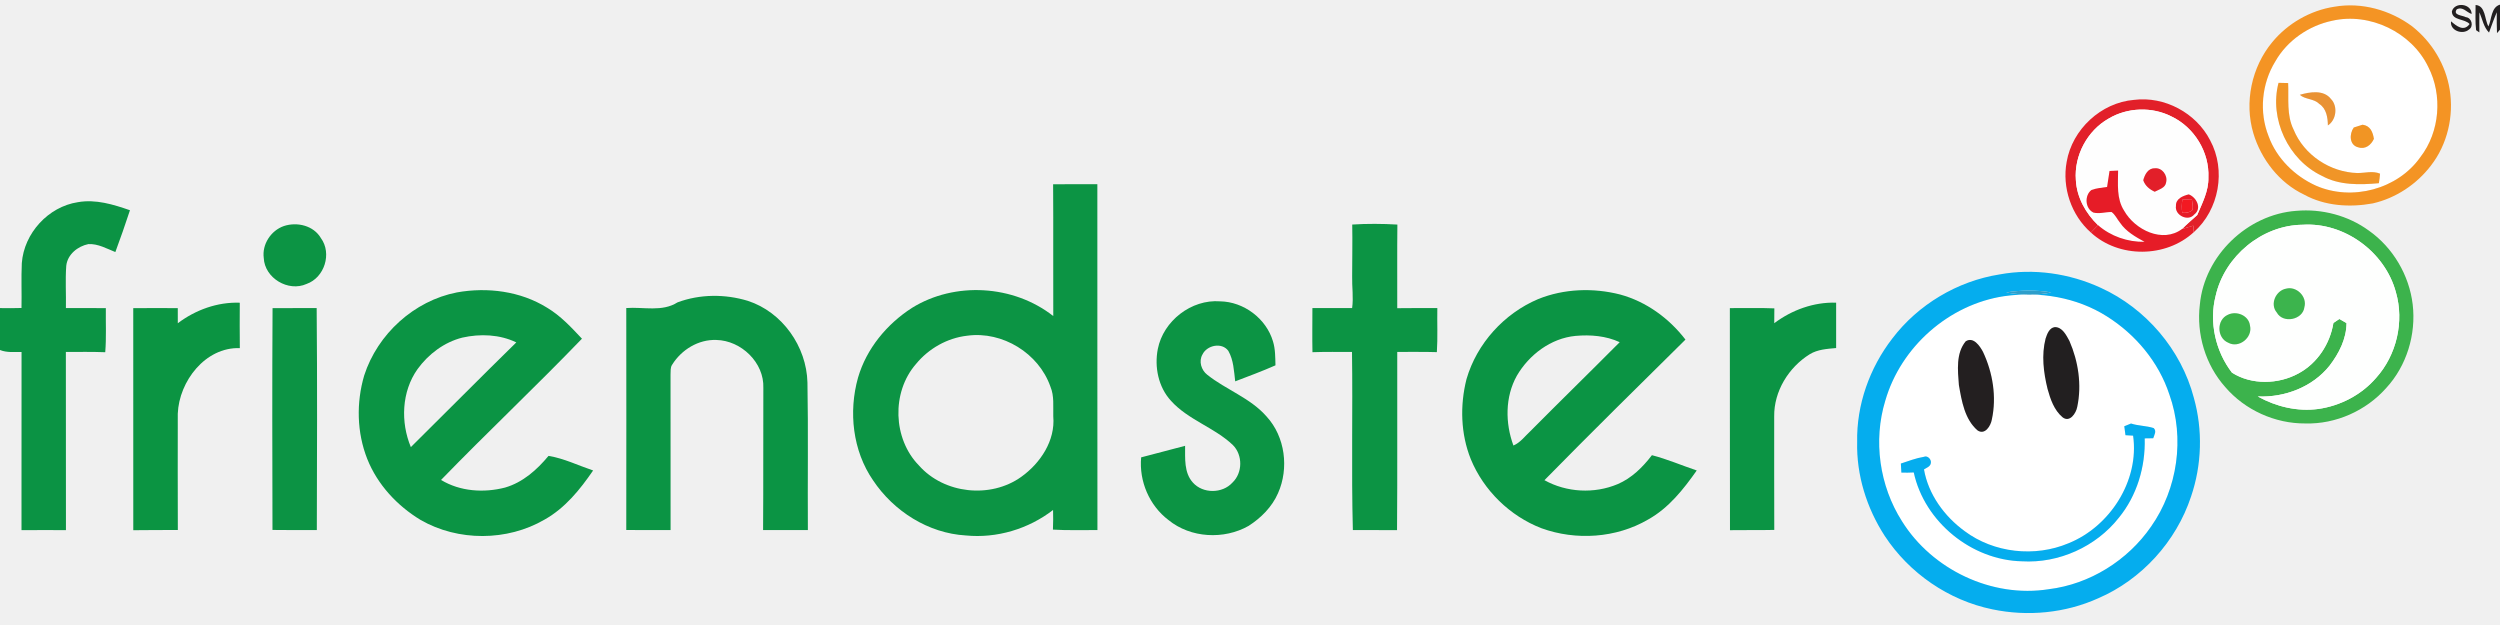
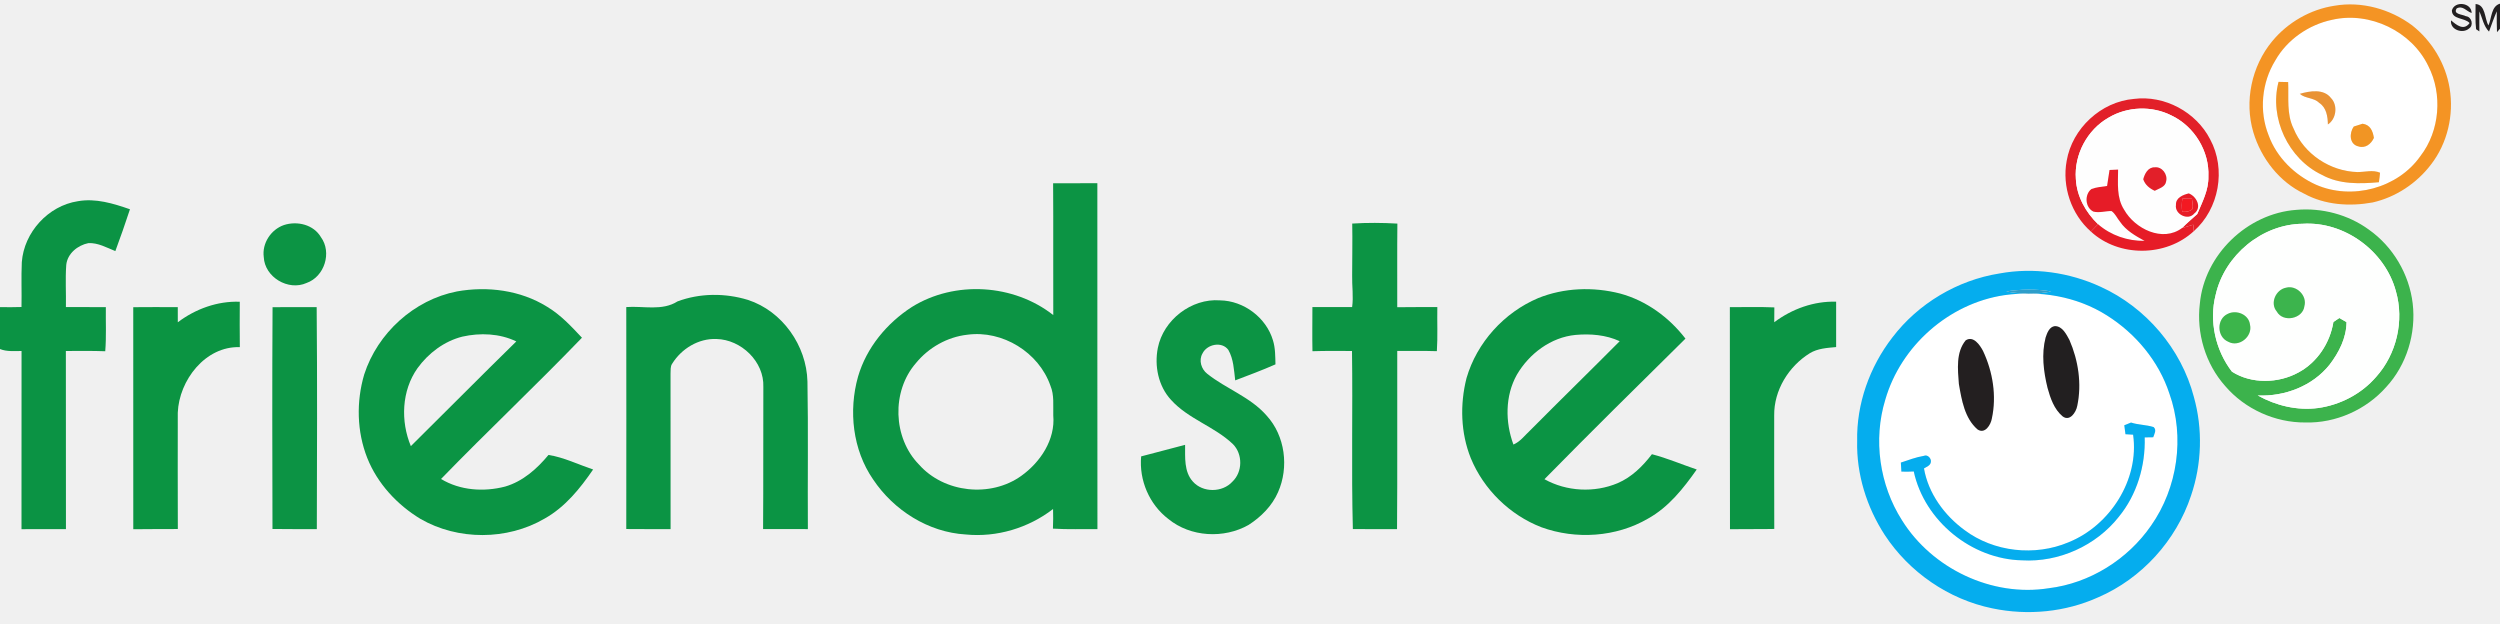
- <svg xmlns="http://www.w3.org/2000/svg" width="600" height="150" viewBox="0 0 963 240" version="1.1">
+ <svg xmlns="http://www.w3.org/2000/svg" viewBox="0 0 963 240" version="1.1">
  <path fill="#ffffff" d=" M 898.39 7.61 C 912.86 4.31 928.92 12.02 935.37 25.40 C 940.95 36.27 939.85 50.43 932.33 60.14 C 923.60 72.55 905.95 77.21 892.10 71.14 C 883.92 67.44 876.95 60.62 873.87 52.11 C 870.16 42.82 871.19 31.84 876.42 23.33 C 880.98 15.25 889.36 9.49 898.39 7.61 M 877.69 31.53 C 874.04 45.43 881.44 61.22 894.42 67.37 C 901.11 71.06 908.95 70.85 916.34 70.20 C 916.57 68.98 916.69 67.75 916.79 66.52 C 913.97 65.33 910.99 66.29 908.07 66.28 C 897.57 65.97 887.51 59.35 883.50 49.56 C 880.73 43.96 881.67 37.62 881.40 31.62 C 880.15 31.59 878.92 31.56 877.69 31.53 M 885.88 36.15 C 887.99 38.02 891.27 37.55 893.32 39.61 C 896.14 41.40 896.64 44.87 896.70 47.94 C 899.94 45.88 900.63 40.57 897.91 37.78 C 895.11 34.11 889.75 35.01 885.88 36.15 M 906.67 48.74 C 904.90 51.21 904.89 55.56 908.43 56.39 C 911.13 57.27 913.36 55.47 914.43 53.12 C 914.02 50.45 913.03 48.05 910.06 47.66 C 908.93 48.03 907.79 48.39 906.67 48.74 Z" />
  <path fill="#ffffff" d=" M 772.00 113.71 C 785.57 111.77 799.89 114.09 811.56 121.49 C 822.63 128.45 831.54 139.09 835.64 151.58 C 841.64 168.38 838.82 187.89 828.60 202.46 C 819.58 215.53 804.94 224.68 789.14 226.59 C 767.33 230.05 744.23 219.05 732.62 200.37 C 723.97 186.77 721.49 169.38 726.22 153.94 C 732.20 133.26 750.67 116.91 772.00 113.71 M 791.53 125.62 C 789.40 125.88 788.56 128.25 787.97 130.01 C 786.32 136.39 787.17 143.13 788.72 149.44 C 789.81 153.40 791.25 157.63 794.50 160.36 C 797.28 162.52 799.70 158.80 800.15 156.36 C 801.96 147.89 800.57 138.84 797.14 130.95 C 795.94 128.75 794.42 125.61 791.53 125.62 M 757.19 131.10 C 753.37 135.72 754.14 142.34 754.56 147.91 C 755.63 154.05 756.77 161.12 761.74 165.41 C 764.59 167.35 766.85 163.65 767.26 161.21 C 769.15 152.53 767.63 143.18 763.86 135.19 C 762.65 132.88 760.13 129.20 757.19 131.10 M 818.27 163.82 C 818.39 164.68 818.62 166.41 818.73 167.27 C 819.46 167.31 820.93 167.39 821.67 167.44 C 824.14 184.74 812.79 202.46 796.77 208.90 C 783.84 214.35 768.04 212.64 756.77 204.21 C 748.98 198.52 742.79 190.07 741.12 180.45 C 742.13 179.77 743.65 179.35 743.78 177.89 C 743.98 176.52 742.42 174.94 741.05 175.60 C 738.00 176.10 735.12 177.23 732.21 178.18 C 732.26 179.34 732.33 180.50 732.41 181.66 C 733.99 181.72 735.59 181.70 737.18 181.61 C 741.30 200.66 759.45 215.43 778.90 215.84 C 793.07 216.68 807.40 210.20 816.17 199.07 C 823.15 190.55 826.46 179.42 826.14 168.49 C 827.22 168.46 828.31 168.45 829.42 168.44 C 829.83 167.13 830.83 165.71 829.60 164.52 C 826.76 163.59 823.70 163.70 820.87 162.76 C 820.22 163.02 818.92 163.56 818.27 163.82 Z" />
  <path fill="#221f20" d=" M 944.46 4.02 C 945.49 0.24 952.04 0.94 952.08 5.01 C 950.05 4.35 948.73 2.04 946.35 3.21 C 944.73 5.54 948.52 5.49 949.85 6.24 C 952.13 6.45 952.96 9.79 951.05 11.00 C 948.61 13.14 943.64 11.44 944.14 7.84 C 946.19 9.60 949.04 11.98 951.29 8.88 C 949.35 6.72 944.53 7.64 944.46 4.02 Z" />
  <path fill="#221f20" d=" M 953.59 1.55 C 957.50 1.79 957.00 7.07 958.54 9.80 C 959.83 7.04 959.51 2.43 963.00 1.41 L 963.00 11.06 L 961.84 12.39 C 961.72 9.71 961.74 7.03 961.76 4.35 C 960.64 6.91 959.74 9.55 958.77 12.17 C 956.67 10.07 956.24 6.99 955.05 4.39 C 955.00 6.97 955.07 9.54 955.05 12.11 L 953.79 11.25 C 953.40 8.03 953.62 4.78 953.59 1.55 Z" />
  <path fill="#221f20" d=" M 791.53 125.62 C 794.42 125.61 795.94 128.75 797.14 130.95 C 800.57 138.84 801.96 147.89 800.15 156.36 C 799.70 158.80 797.28 162.52 794.50 160.36 C 791.25 157.63 789.81 153.40 788.72 149.44 C 787.17 143.13 786.32 136.39 787.97 130.01 C 788.56 128.25 789.40 125.88 791.53 125.62 Z" />
  <path fill="#f49424" d=" M 899.24 2.21 C 909.72 0.39 920.73 3.49 929.20 9.80 C 936.76 15.76 942.08 24.54 943.61 34.07 C 945.29 44.26 942.77 55.21 936.40 63.40 C 930.89 70.63 922.86 75.96 913.98 77.98 C 905.13 79.59 895.57 79.00 887.57 74.61 C 878.00 70.08 871.02 61.03 868.00 51.00 C 864.44 39.04 867.31 25.48 875.25 15.89 C 881.22 8.64 889.95 3.61 899.24 2.21 M 898.39 7.61 C 889.36 9.49 880.98 15.25 876.42 23.33 C 871.19 31.84 870.16 42.82 873.87 52.11 C 876.95 60.62 883.92 67.44 892.10 71.14 C 905.95 77.21 923.60 72.55 932.33 60.14 C 939.85 50.43 940.95 36.27 935.37 25.40 C 928.92 12.02 912.86 4.31 898.39 7.61 Z" />
  <path fill="#f09527" d=" M 877.69 31.53 C 878.92 31.56 880.15 31.59 881.40 31.62 C 881.67 37.62 880.73 43.96 883.50 49.56 C 887.51 59.35 897.57 65.97 908.07 66.28 C 910.99 66.29 913.97 65.33 916.79 66.52 C 916.69 67.75 916.57 68.98 916.34 70.20 C 908.95 70.85 901.11 71.06 894.42 67.37 C 881.44 61.22 874.04 45.43 877.69 31.53 Z" />
  <path fill="#e99234" d=" M 885.88 36.15 C 889.75 35.01 895.11 34.11 897.91 37.78 C 900.63 40.57 899.94 45.88 896.70 47.94 C 896.64 44.87 896.14 41.40 893.32 39.61 C 891.27 37.55 887.99 38.02 885.88 36.15 Z" />
  <path fill="#e22029" d=" M 796.08 61.97 C 798.21 49.46 809.32 39.16 821.99 38.10 C 833.75 36.59 845.95 43.12 851.34 53.66 C 857.56 65.11 854.82 80.45 845.04 89.06 C 845.00 88.44 844.90 87.18 844.85 86.55 C 843.40 86.99 841.95 87.41 840.52 87.84 C 842.36 85.94 844.42 84.26 846.37 82.47 C 848.31 77.84 850.80 73.20 850.67 68.03 C 851.13 58.29 845.26 48.68 836.47 44.50 C 828.94 40.66 819.51 40.98 812.25 45.30 C 804.02 49.95 798.90 59.55 799.62 68.97 C 799.96 75.64 803.42 81.81 808.17 86.37 C 807.24 87.31 806.32 88.26 805.41 89.20 C 797.85 82.54 794.25 71.86 796.08 61.97 Z" />
  <path fill="#fefefe" d=" M 812.25 45.30 C 819.51 40.98 828.94 40.66 836.47 44.50 C 845.26 48.68 851.13 58.29 850.67 68.03 C 850.80 73.20 848.31 77.84 846.37 82.47 C 844.42 84.26 842.36 85.94 840.52 87.84 C 833.03 93.44 822.36 88.15 818.21 80.79 C 815.22 76.15 815.88 70.56 815.89 65.33 C 814.78 65.38 813.68 65.43 812.59 65.48 C 812.26 67.53 811.95 69.58 811.65 71.64 C 809.62 71.95 807.54 72.09 805.62 72.81 C 802.86 74.94 803.18 79.95 806.37 81.50 C 808.65 82.09 811.03 81.26 813.37 81.29 C 814.80 82.30 815.52 84.06 816.63 85.40 C 818.92 88.80 822.58 90.85 826.09 92.78 C 819.57 92.88 813.10 90.67 808.17 86.37 C 803.42 81.81 799.96 75.64 799.62 68.97 C 798.90 59.55 804.02 49.95 812.25 45.30 M 825.58 69.05 C 826.29 71.20 828.00 72.57 830.00 73.49 C 831.61 72.60 834.13 72.03 834.40 69.83 C 835.06 67.17 832.82 64.10 829.97 64.45 C 827.40 64.40 826.14 66.92 825.58 69.05 M 838.18 78.94 C 837.60 82.51 842.87 85.14 845.23 82.24 C 848.29 79.92 846.13 75.67 843.12 74.50 C 840.89 75.04 838.04 76.16 838.18 78.94 Z" />
  <path fill="#f19524" d=" M 906.67 48.74 C 907.79 48.39 908.93 48.03 910.06 47.66 C 913.03 48.05 914.02 50.45 914.43 53.12 C 913.36 55.47 911.13 57.27 908.43 56.39 C 904.89 55.56 904.90 51.21 906.67 48.74 Z" />
  <path fill="#e21f29" d=" M 825.58 69.05 C 826.14 66.92 827.40 64.40 829.97 64.45 C 832.82 64.10 835.06 67.17 834.40 69.83 C 834.13 72.03 831.61 72.60 830.00 73.49 C 828.00 72.57 826.29 71.20 825.58 69.05 Z" />
  <path fill="#e61c27" d=" M 812.59 65.48 C 813.68 65.43 814.78 65.38 815.89 65.33 C 815.88 70.56 815.22 76.15 818.21 80.79 C 822.36 88.15 833.03 93.44 840.52 87.84 C 841.95 87.41 843.40 86.99 844.85 86.55 C 844.90 87.18 845.00 88.44 845.04 89.06 C 834.30 98.99 816.19 99.15 805.41 89.20 C 806.32 88.26 807.24 87.31 808.17 86.37 C 813.10 90.67 819.57 92.88 826.09 92.78 C 822.58 90.85 818.92 88.80 816.63 85.40 C 815.52 84.06 814.80 82.30 813.37 81.29 C 811.03 81.26 808.65 82.09 806.37 81.50 C 803.18 79.95 802.86 74.94 805.62 72.81 C 807.54 72.09 809.62 71.95 811.65 71.64 C 811.95 69.58 812.26 67.53 812.59 65.48 Z" />
  <path fill="#e61c27" d=" M 838.18 78.94 C 838.04 76.16 840.89 75.04 843.12 74.50 C 846.13 75.67 848.29 79.92 845.23 82.24 C 842.87 85.14 837.60 82.51 838.18 78.94 M 840.65 76.53 C 840.38 78.20 840.37 79.89 840.58 81.57 C 841.98 81.70 843.44 81.51 844.54 80.52 C 844.83 79.20 844.45 77.86 844.34 76.56 C 843.10 76.55 841.87 76.54 840.65 76.53 Z" />
  <path fill="#0c9444" d=" M 405.66 70.60 C 411.34 70.56 417.02 70.58 422.70 70.57 C 422.73 114.98 422.68 159.40 422.73 203.81 C 417.01 203.76 411.29 203.99 405.59 203.63 C 405.70 201.11 405.71 198.59 405.64 196.07 C 396.17 203.39 383.95 207.06 372.01 205.88 C 357.59 205.04 344.23 196.55 336.30 184.64 C 328.44 173.24 326.80 158.25 330.52 145.07 C 333.77 133.93 341.59 124.47 351.27 118.24 C 367.78 107.97 390.46 109.36 405.72 121.37 C 405.64 104.45 405.79 87.52 405.66 70.60 M 372.64 128.93 C 364.92 129.79 357.72 133.87 352.82 139.86 C 343.36 150.72 343.91 168.69 354.01 178.96 C 363.67 189.87 381.54 191.78 393.36 183.33 C 400.74 178.07 406.57 169.35 405.72 159.98 C 405.63 156.17 406.14 152.19 404.63 148.58 C 400.14 135.70 386.17 127.11 372.64 128.93 Z" />
  <path fill="#0c9444" d=" M 109.37 86.69 C 114.47 85.01 120.79 86.51 123.62 91.35 C 127.94 97.26 124.99 106.58 118.09 109.00 C 111.05 112.18 101.95 106.76 101.60 99.01 C 100.88 93.72 104.38 88.41 109.37 86.69 Z" />
  <path fill="#0c9444" d=" M 520.88 86.12 C 526.67 85.75 532.48 85.79 538.27 86.13 C 538.15 96.87 538.25 107.60 538.22 118.34 C 543.36 118.28 548.51 118.29 553.66 118.28 C 553.55 123.95 553.85 129.62 553.48 135.27 C 548.39 135.10 543.30 135.22 538.22 135.18 C 538.16 158.06 538.32 180.95 538.14 203.83 C 532.46 203.79 526.79 203.85 521.12 203.80 C 520.52 180.94 521.12 158.06 520.79 135.20 C 515.71 135.19 510.63 135.12 505.56 135.29 C 505.44 129.63 505.54 123.96 505.54 118.29 C 510.64 118.31 515.73 118.29 520.84 118.28 C 521.41 114.19 520.75 110.09 520.85 105.99 C 520.85 99.36 521.01 92.74 520.88 86.12 Z" />
  <path fill="#0c9444" d=" M 445.99 134.05 C 448.12 123.23 458.91 114.86 469.96 115.70 C 479.10 115.84 487.73 122.32 490.34 131.08 C 491.28 134.08 491.22 137.25 491.31 140.35 C 486.22 142.61 480.99 144.53 475.80 146.52 C 475.32 142.56 475.18 138.33 473.16 134.79 C 470.67 131.36 464.90 132.58 463.18 136.19 C 461.68 138.79 462.73 142.20 465.02 143.97 C 472.31 149.79 481.63 152.90 487.88 160.06 C 495.06 167.86 496.57 180.01 492.30 189.59 C 490.00 194.88 485.76 199.11 480.96 202.20 C 471.46 207.58 458.63 206.91 450.09 199.94 C 442.72 194.34 438.73 185.00 439.57 175.80 C 445.20 174.28 450.87 172.88 456.50 171.35 C 456.55 176.14 456.02 181.68 459.50 185.51 C 463.34 189.84 470.85 189.80 474.72 185.54 C 478.69 181.79 478.76 174.92 474.91 171.06 C 467.77 164.25 457.69 161.40 451.04 153.99 C 446.19 148.70 444.63 140.98 445.99 134.05 Z" />
  <path fill="#f31922" d=" M 840.65 76.53 C 841.87 76.54 843.10 76.55 844.34 76.56 C 844.45 77.86 844.83 79.20 844.54 80.52 C 843.44 81.51 841.98 81.70 840.58 81.57 C 840.37 79.89 840.38 78.20 840.65 76.53 Z" />
  <path fill="#0b9344" d=" M 8.40 100.97 C 9.25 89.49 18.57 79.25 29.98 77.51 C 36.85 76.28 43.64 78.38 50.06 80.61 C 48.31 86.02 46.39 91.38 44.43 96.72 C 41.10 95.39 37.75 93.46 34.04 93.65 C 29.93 94.48 25.97 97.65 25.52 102.05 C 25.13 107.45 25.49 112.88 25.39 118.29 C 30.52 118.30 35.64 118.27 40.77 118.32 C 40.69 123.98 41.00 129.65 40.54 135.30 C 35.49 135.11 30.43 135.19 25.37 135.20 C 25.41 158.08 25.36 180.95 25.40 203.83 C 19.69 203.83 13.98 203.78 8.28 203.84 C 8.30 180.96 8.27 158.09 8.30 135.21 C 5.53 135.18 2.63 135.52 0.00 134.45 L 0.00 118.30 C 2.76 118.38 5.52 118.32 8.28 118.26 C 8.40 112.50 8.14 106.73 8.40 100.97 Z" />
  <path fill="#3cb34c" d=" M 884.53 80.84 C 894.36 79.97 904.53 82.63 912.51 88.47 C 921.80 95.02 928.03 105.64 929.37 116.91 C 930.72 128.42 927.06 140.55 919.16 149.09 C 911.41 157.85 899.73 163.06 888.02 162.74 C 876.36 162.83 864.75 157.58 857.16 148.72 C 849.53 140.16 846.01 128.31 847.38 116.96 C 849.12 98.09 865.69 82.20 884.53 80.84 M 853.47 113.57 C 850.87 123.69 853.40 134.94 859.75 143.17 C 867.26 147.97 877.65 147.73 885.39 143.46 C 892.62 139.59 897.53 132.08 898.83 124.04 C 899.40 123.65 900.55 122.88 901.12 122.49 C 902.03 123.02 902.95 123.56 903.88 124.09 C 903.85 130.14 900.95 135.79 897.34 140.50 C 890.78 148.72 880.06 152.79 869.69 152.34 C 876.72 156.27 884.96 158.24 892.99 157.16 C 901.51 155.95 909.63 151.73 915.26 145.20 C 923.17 136.42 926.18 123.55 922.90 112.19 C 918.73 96.67 903.04 85.17 886.95 86.20 C 871.27 86.36 856.90 98.35 853.47 113.57 Z" />
  <path fill="#fefffe" d=" M 853.47 113.57 C 856.90 98.35 871.27 86.36 886.95 86.20 C 903.04 85.17 918.73 96.67 922.90 112.19 C 926.18 123.55 923.17 136.42 915.26 145.20 C 909.63 151.73 901.51 155.95 892.99 157.16 C 884.96 158.24 876.72 156.27 869.69 152.34 C 880.06 152.79 890.78 148.72 897.34 140.50 C 900.95 135.79 903.85 130.14 903.88 124.09 C 902.95 123.56 902.03 123.02 901.12 122.49 C 900.55 122.88 899.40 123.65 898.83 124.04 C 897.53 132.08 892.62 139.59 885.39 143.46 C 877.65 147.73 867.26 147.97 859.75 143.17 C 853.40 134.94 850.87 123.69 853.47 113.57 M 880.61 110.81 C 876.62 111.55 874.28 116.80 877.02 120.01 C 879.41 124.37 887.08 122.85 887.66 117.92 C 888.79 113.88 884.61 109.75 880.61 110.81 M 858.14 120.89 C 853.76 122.86 853.88 129.78 858.30 131.63 C 862.47 133.96 867.81 129.60 866.70 125.06 C 866.25 121.10 861.46 119.21 858.14 120.89 Z" />
  <path fill="#05adee" d=" M 770.25 105.33 C 783.36 102.93 797.13 104.91 809.20 110.48 C 826.62 118.41 840.21 134.33 845.07 152.86 C 848.56 165.28 848.15 178.70 843.99 190.91 C 838.27 208.20 824.99 222.87 808.24 230.08 C 795.56 235.81 781.05 237.19 767.46 234.34 C 750.61 230.89 735.40 220.40 725.98 206.03 C 719.06 195.35 715.06 182.64 715.38 169.87 C 715.09 155.55 720.19 141.31 728.92 130.01 C 738.87 116.92 754.01 107.90 770.25 105.33 M 772.79 112.26 C 778.44 113.32 784.50 113.47 790.14 112.27 C 784.43 111.27 778.51 111.37 772.79 112.26 M 772.00 113.71 C 750.67 116.91 732.20 133.26 726.22 153.94 C 721.49 169.38 723.97 186.77 732.62 200.37 C 744.23 219.05 767.33 230.05 789.14 226.59 C 804.94 224.68 819.58 215.53 828.60 202.46 C 838.82 187.89 841.64 168.38 835.64 151.58 C 831.54 139.09 822.63 128.45 811.56 121.49 C 799.89 114.09 785.57 111.77 772.00 113.71 Z" />
  <path fill="#05adee" d=" M 818.27 163.82 C 818.92 163.56 820.22 163.02 820.87 162.76 C 823.70 163.70 826.76 163.59 829.60 164.52 C 830.83 165.71 829.83 167.13 829.42 168.44 C 828.31 168.45 827.22 168.46 826.14 168.49 C 826.46 179.42 823.15 190.55 816.17 199.07 C 807.40 210.20 793.07 216.68 778.90 215.84 C 759.45 215.43 741.30 200.66 737.18 181.61 C 735.59 181.70 733.99 181.72 732.41 181.66 C 732.33 180.50 732.26 179.34 732.21 178.18 C 735.12 177.23 738.00 176.10 741.05 175.60 C 742.42 174.94 743.98 176.52 743.78 177.89 C 743.65 179.35 742.13 179.77 741.12 180.45 C 742.79 190.07 748.98 198.52 756.77 204.21 C 768.04 212.64 783.84 214.35 796.77 208.90 C 812.79 202.46 824.14 184.74 821.67 167.44 C 820.93 167.39 819.46 167.31 818.73 167.27 C 818.62 166.41 818.39 164.68 818.27 163.82 Z" />
  <path fill="#3cb44d" d=" M 880.61 110.81 C 884.61 109.75 888.79 113.88 887.66 117.92 C 887.08 122.85 879.41 124.37 877.02 120.01 C 874.28 116.80 876.62 111.55 880.61 110.81 Z" />
  <path fill="#0b9444" d=" M 176.01 112.26 C 187.78 110.15 200.46 111.77 210.73 118.15 C 215.94 121.25 220.06 125.72 224.17 130.09 C 206.40 148.54 187.73 166.11 169.89 184.50 C 177.22 188.95 186.38 189.55 194.56 187.43 C 201.38 185.45 206.84 180.60 211.28 175.24 C 217.16 176.16 222.78 178.94 228.47 180.85 C 223.43 188.20 217.68 195.34 209.77 199.77 C 195.38 208.16 176.45 208.22 162.00 199.90 C 152.98 194.45 145.39 186.28 141.47 176.42 C 137.44 166.24 137.21 154.71 140.29 144.25 C 145.43 128.31 159.50 115.47 176.01 112.26 M 178.10 129.67 C 171.10 131.43 165.01 136.04 160.82 141.83 C 154.70 150.47 154.25 162.24 158.26 171.85 C 171.83 158.44 185.24 144.87 198.88 131.52 C 192.49 128.42 184.95 128.13 178.10 129.67 Z" />
  <path fill="#0b9444" d=" M 592.50 114.83 C 602.45 110.81 613.72 110.42 624.07 113.07 C 634.14 115.81 642.91 122.21 649.24 130.44 C 631.05 148.40 612.83 166.35 594.92 184.59 C 603.44 189.34 614.15 189.90 623.13 186.11 C 628.53 183.81 632.80 179.57 636.32 174.96 C 642.21 176.49 647.82 178.91 653.58 180.85 C 648.45 188.14 642.75 195.36 634.81 199.77 C 622.54 206.92 607.04 207.92 593.76 203.10 C 581.60 198.40 571.51 188.54 566.55 176.49 C 562.64 166.75 562.34 155.76 564.90 145.65 C 568.88 131.94 579.38 120.38 592.50 114.83 M 584.28 144.37 C 579.72 152.53 579.79 162.61 582.97 171.24 C 585.66 170.10 587.39 167.65 589.48 165.73 C 600.89 154.23 612.49 142.92 623.91 131.43 C 618.63 128.98 612.63 128.50 606.90 129.01 C 597.39 129.92 589.01 136.25 584.28 144.37 Z" />
  <path fill="#0b9444" d=" M 260.98 116.10 C 269.58 112.88 279.31 112.84 288.07 115.51 C 301.36 119.83 310.70 133.10 311.03 146.98 C 311.37 165.91 311.07 184.87 311.19 203.81 C 305.43 203.82 299.69 203.81 293.94 203.80 C 294.08 185.55 293.96 167.31 294.04 149.06 C 294.41 139.30 285.51 130.78 275.94 130.58 C 269.07 130.31 262.52 134.31 258.94 140.07 C 258.14 141.18 258.39 142.63 258.29 143.92 C 258.28 163.88 258.31 183.85 258.31 203.81 C 252.62 203.80 246.93 203.85 241.24 203.78 C 241.28 175.28 241.27 146.78 241.24 118.28 C 247.84 117.79 255.06 119.87 260.98 116.10 Z" />
  <path fill="#0b9444" d=" M 683.44 124.12 C 690.29 119.00 698.68 115.95 707.28 116.21 C 707.25 122.04 707.27 127.86 707.28 133.69 C 703.82 134.01 700.17 134.21 697.12 136.07 C 688.99 141.12 683.29 150.33 683.42 160.04 C 683.44 174.61 683.38 189.18 683.45 203.75 C 677.76 203.88 672.07 203.75 666.39 203.85 C 666.30 175.34 666.40 146.83 666.34 118.31 C 672.05 118.36 677.77 118.15 683.48 118.41 C 683.44 120.31 683.44 122.22 683.44 124.12 Z" />
  <path fill="#2e9eca" d=" M 772.79 112.26 C 778.51 111.37 784.43 111.27 790.14 112.27 C 784.50 113.47 778.44 113.32 772.79 112.26 Z" />
  <path fill="#0b9442" d=" M 68.49 124.14 C 75.30 118.99 83.77 115.92 92.36 116.23 C 92.32 122.06 92.32 127.89 92.38 133.72 C 79.07 133.28 68.97 146.52 68.48 158.97 C 68.46 173.91 68.45 188.84 68.50 203.78 C 62.78 203.84 57.06 203.75 51.34 203.86 C 51.33 175.35 51.34 146.84 51.33 118.33 C 57.05 118.24 62.76 118.32 68.48 118.32 C 68.48 120.26 68.49 122.20 68.49 124.14 Z" />
  <path fill="#0c9344" d=" M 104.99 118.33 C 110.65 118.27 116.32 118.33 121.98 118.30 C 122.23 146.80 122.13 175.31 122.04 203.81 C 116.34 203.81 110.65 203.84 104.96 203.76 C 104.89 175.29 104.82 146.80 104.99 118.33 Z" />
  <path fill="#3cb54b" d=" M 858.14 120.89 C 861.46 119.21 866.25 121.10 866.70 125.06 C 867.81 129.60 862.47 133.96 858.30 131.63 C 853.88 129.78 853.76 122.86 858.14 120.89 Z" />
  <path fill="#231f20" d=" M 757.19 131.10 C 760.13 129.20 762.65 132.88 763.86 135.19 C 767.63 143.18 769.15 152.53 767.26 161.21 C 766.85 163.65 764.59 167.35 761.74 165.41 C 756.77 161.12 755.63 154.05 754.56 147.91 C 754.14 142.34 753.37 135.72 757.19 131.10 Z" />
</svg>
